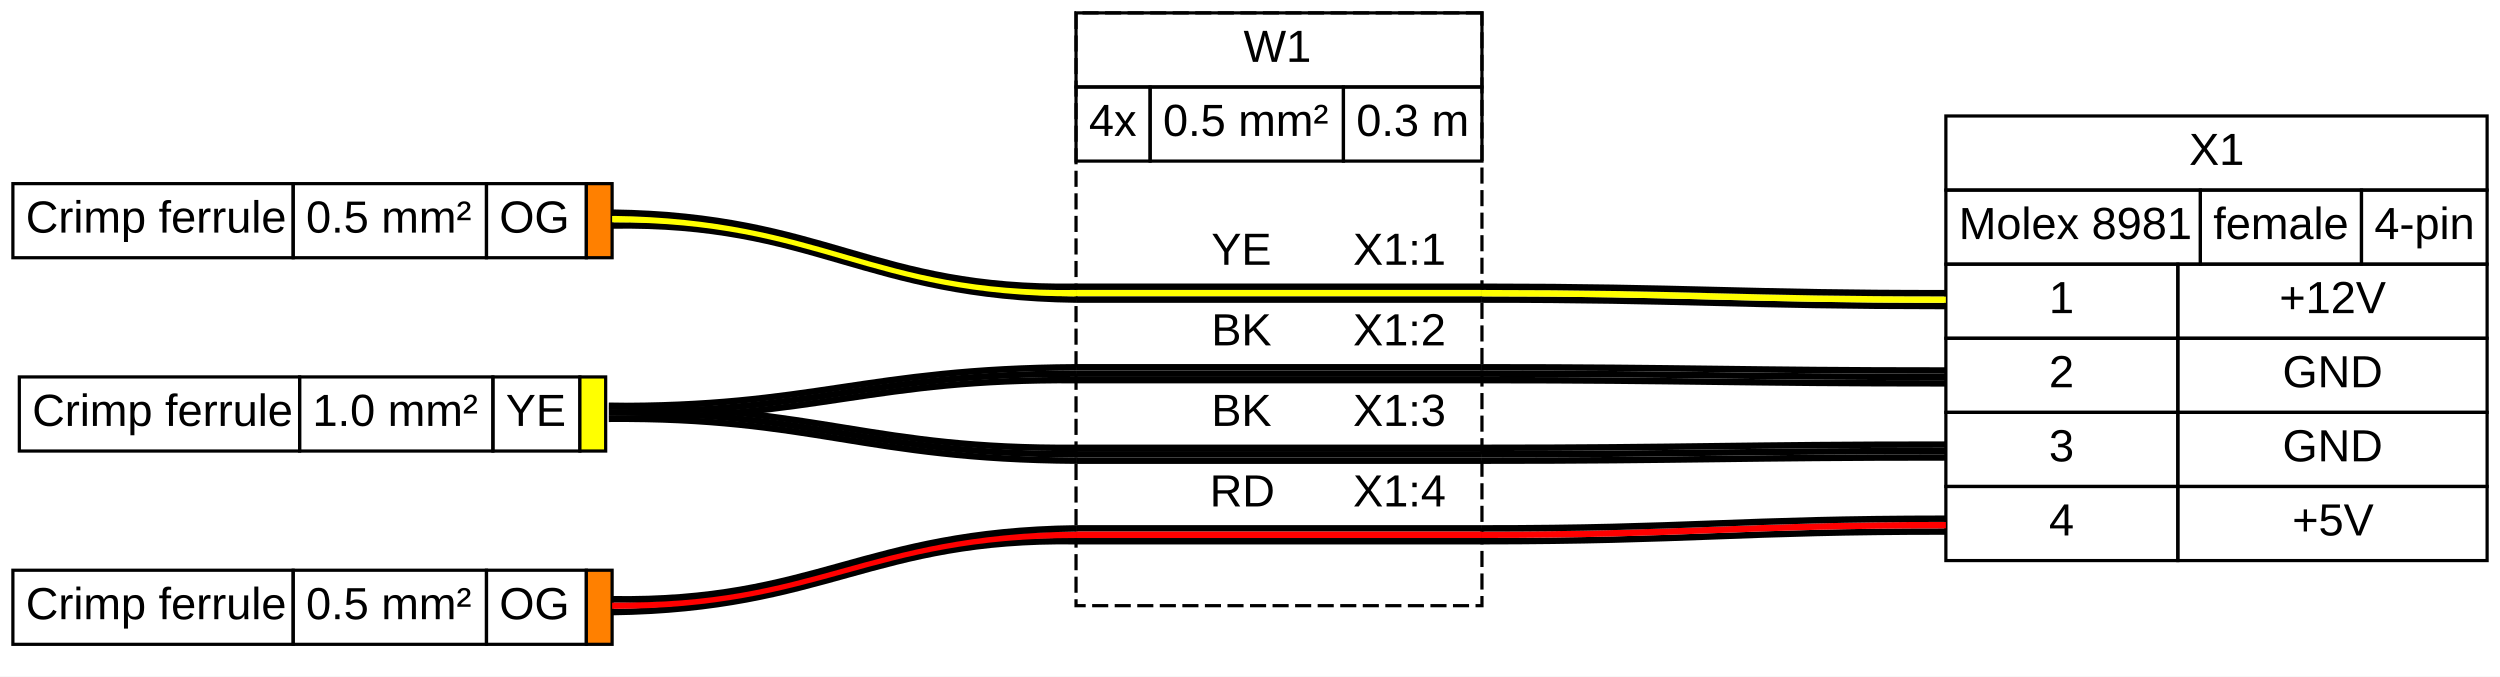
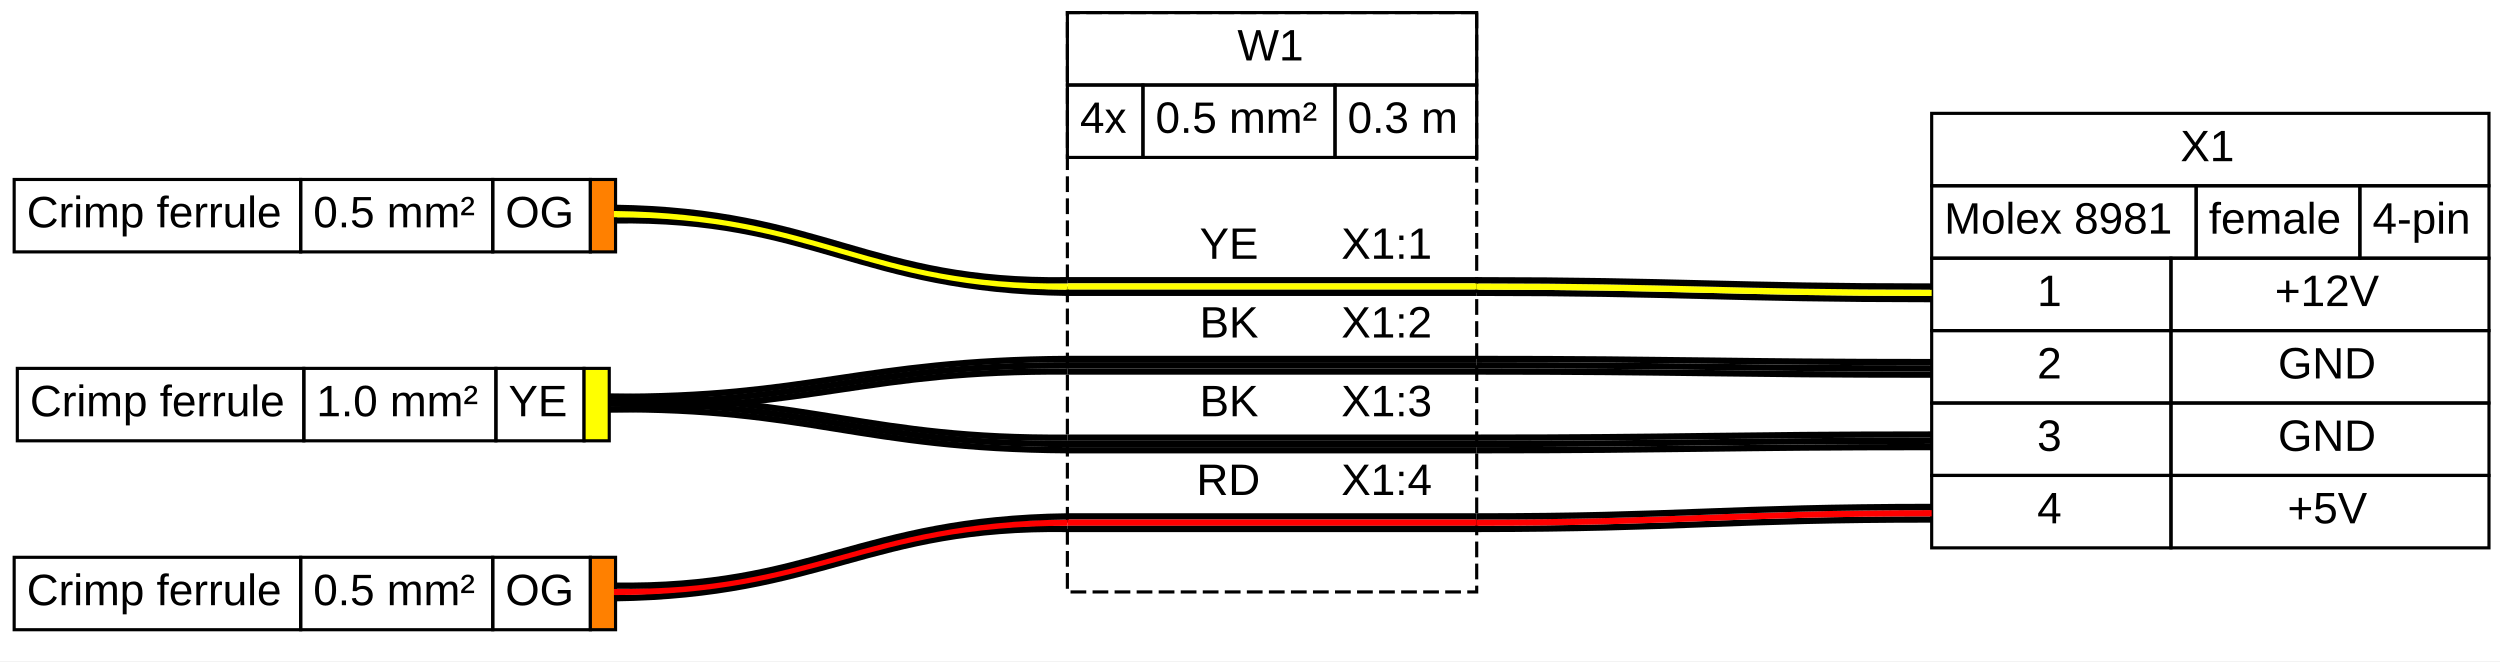
- <svg xmlns="http://www.w3.org/2000/svg" width="776pt" height="210pt" viewBox="0.00 0.00 776.00 210.00">
+ <svg xmlns="http://www.w3.org/2000/svg" width="794pt" height="210pt" viewBox="0.00 0.00 794.00 210.00">
  <g id="graph0" class="graph" transform="scale(1 1) rotate(0) translate(4 206)">
-     <polygon fill="white" stroke="transparent" points="-4,4 -4,-206 772,-206 772,4 -4,4" />
+     <polygon fill="#ffffff" stroke="transparent" points="-4,4 -4,-206 790,-206 790,4 -4,4" />
    <g id="node1" class="node">
-       <polygon fill="white" stroke="transparent" points="768,-170 600,-170 600,-32 768,-32 768,-170" />
-       <polygon fill="none" stroke="black" points="600,-147 600,-170 768,-170 768,-147 600,-147" />
-       <text text-anchor="start" x="675.5" y="-154.8" font-family="arial" font-size="14.00">X1</text>
-       <polygon fill="none" stroke="black" points="600,-124 600,-147 679,-147 679,-124 600,-124" />
-       <text text-anchor="start" x="604" y="-131.8" font-family="arial" font-size="14.00">Molex 8981</text>
-       <polygon fill="none" stroke="black" points="679,-124 679,-147 729,-147 729,-124 679,-124" />
-       <text text-anchor="start" x="683" y="-131.8" font-family="arial" font-size="14.00">female</text>
-       <polygon fill="none" stroke="black" points="729,-124 729,-147 768,-147 768,-124 729,-124" />
-       <text text-anchor="start" x="733" y="-131.8" font-family="arial" font-size="14.00">4-pin</text>
-       <polygon fill="none" stroke="black" points="600,-101 600,-124 672,-124 672,-101 600,-101" />
-       <text text-anchor="start" x="632" y="-108.8" font-family="arial" font-size="14.00">1</text>
-       <polygon fill="none" stroke="black" points="672,-101 672,-124 768,-124 768,-101 672,-101" />
-       <text text-anchor="start" x="703.5" y="-108.8" font-family="arial" font-size="14.00">+12V</text>
-       <polygon fill="none" stroke="black" points="600,-78 600,-101 672,-101 672,-78 600,-78" />
-       <text text-anchor="start" x="632" y="-85.8" font-family="arial" font-size="14.00">2</text>
-       <polygon fill="none" stroke="black" points="672,-78 672,-101 768,-101 768,-78 672,-78" />
-       <text text-anchor="start" x="704.5" y="-85.8" font-family="arial" font-size="14.00">GND</text>
-       <polygon fill="none" stroke="black" points="600,-55 600,-78 672,-78 672,-55 600,-55" />
-       <text text-anchor="start" x="632" y="-62.8" font-family="arial" font-size="14.00">3</text>
-       <polygon fill="none" stroke="black" points="672,-55 672,-78 768,-78 768,-55 672,-55" />
-       <text text-anchor="start" x="704.5" y="-62.8" font-family="arial" font-size="14.00">GND</text>
-       <polygon fill="none" stroke="black" points="600,-32 600,-55 672,-55 672,-32 600,-32" />
-       <text text-anchor="start" x="632" y="-39.8" font-family="arial" font-size="14.00">4</text>
-       <polygon fill="none" stroke="black" points="672,-32 672,-55 768,-55 768,-32 672,-32" />
-       <text text-anchor="start" x="707.5" y="-39.8" font-family="arial" font-size="14.00">+5V</text>
+       <polygon fill="#ffffff" stroke="transparent" points="786,-170 609,-170 609,-32 786,-32 786,-170" />
+       <polygon fill="none" stroke="#000000" points="609.5,-147 609.5,-170 786.5,-170 786.5,-147 609.5,-147" />
+       <text text-anchor="start" x="688.5" y="-154.8" font-family="arial" font-size="14.00" fill="#000000">X1</text>
+       <polygon fill="none" stroke="#000000" points="609.5,-124 609.5,-147 693.5,-147 693.5,-124 609.5,-124" />
+       <text text-anchor="start" x="613.5" y="-131.8" font-family="arial" font-size="14.00" fill="#000000">Molex 8981</text>
+       <polygon fill="none" stroke="#000000" points="693.5,-124 693.5,-147 745.5,-147 745.5,-124 693.5,-124" />
+       <text text-anchor="start" x="697.5" y="-131.8" font-family="arial" font-size="14.00" fill="#000000">female</text>
+       <polygon fill="none" stroke="#000000" points="745.5,-124 745.5,-147 786.5,-147 786.5,-124 745.5,-124" />
+       <text text-anchor="start" x="749.5" y="-131.8" font-family="arial" font-size="14.00" fill="#000000">4-pin</text>
+       <polygon fill="none" stroke="#000000" points="609.5,-101 609.5,-124 685.5,-124 685.5,-101 609.5,-101" />
+       <text text-anchor="start" x="643" y="-108.8" font-family="arial" font-size="14.00" fill="#000000">1</text>
+       <polygon fill="none" stroke="#000000" points="685.5,-101 685.5,-124 786.5,-124 786.5,-101 685.5,-101" />
+       <text text-anchor="start" x="718.5" y="-108.8" font-family="arial" font-size="14.00" fill="#000000">+12V</text>
+       <polygon fill="none" stroke="#000000" points="609.5,-78 609.5,-101 685.5,-101 685.5,-78 609.5,-78" />
+       <text text-anchor="start" x="643" y="-85.8" font-family="arial" font-size="14.00" fill="#000000">2</text>
+       <polygon fill="none" stroke="#000000" points="685.5,-78 685.5,-101 786.5,-101 786.5,-78 685.5,-78" />
+       <text text-anchor="start" x="719.5" y="-85.8" font-family="arial" font-size="14.00" fill="#000000">GND</text>
+       <polygon fill="none" stroke="#000000" points="609.5,-55 609.5,-78 685.5,-78 685.5,-55 609.5,-55" />
+       <text text-anchor="start" x="643" y="-62.8" font-family="arial" font-size="14.00" fill="#000000">3</text>
+       <polygon fill="none" stroke="#000000" points="685.5,-55 685.5,-78 786.5,-78 786.5,-55 685.5,-55" />
+       <text text-anchor="start" x="719.5" y="-62.8" font-family="arial" font-size="14.00" fill="#000000">GND</text>
+       <polygon fill="none" stroke="#000000" points="609.5,-32 609.5,-55 685.5,-55 685.5,-32 609.5,-32" />
+       <text text-anchor="start" x="643" y="-39.8" font-family="arial" font-size="14.00" fill="#000000">4</text>
+       <polygon fill="none" stroke="#000000" points="685.5,-32 685.5,-55 786.5,-55 786.5,-32 685.5,-32" />
+       <text text-anchor="start" x="722.5" y="-39.8" font-family="arial" font-size="14.00" fill="#000000">+5V</text>
    </g>
    <g id="node2" class="node">
-       <polygon fill="white" stroke="transparent" points="184,-96 2,-96 2,-60 184,-60 184,-96" />
-       <polygon fill="none" stroke="black" points="2,-66 2,-89 89,-89 89,-66 2,-66" />
-       <text text-anchor="start" x="6" y="-73.8" font-family="arial" font-size="14.00">Crimp ferrule</text>
-       <polygon fill="none" stroke="black" points="89,-66 89,-89 149,-89 149,-66 89,-66" />
-       <text text-anchor="start" x="93" y="-73.8" font-family="arial" font-size="14.00">1.0 mm²</text>
-       <polygon fill="none" stroke="black" points="149,-66 149,-89 176,-89 176,-66 149,-66" />
-       <text text-anchor="start" x="153" y="-73.8" font-family="arial" font-size="14.00">YE</text>
-       <polygon fill="#ffff00" stroke="transparent" points="176,-66 176,-89 184,-89 184,-66 176,-66" />
-       <polygon fill="none" stroke="black" points="176,-66 176,-89 184,-89 184,-66 176,-66" />
+       <polygon fill="#ffffff" stroke="transparent" points="189.5,-96 1.5,-96 1.5,-60 189.5,-60 189.5,-96" />
+       <polygon fill="none" stroke="#000000" points="1.5,-66 1.5,-89 92.5,-89 92.5,-66 1.5,-66" />
+       <text text-anchor="start" x="5.5" y="-73.8" font-family="arial" font-size="14.00" fill="#000000">Crimp ferrule</text>
+       <polygon fill="none" stroke="#000000" points="92.5,-66 92.5,-89 153.5,-89 153.5,-66 92.5,-66" />
+       <text text-anchor="start" x="96.5" y="-73.8" font-family="arial" font-size="14.00" fill="#000000">1.0 mm²</text>
+       <polygon fill="none" stroke="#000000" points="153.5,-66 153.5,-89 181.5,-89 181.5,-66 153.5,-66" />
+       <text text-anchor="start" x="157.5" y="-73.8" font-family="arial" font-size="14.00" fill="#000000">YE</text>
+       <polygon fill="#ffff00" stroke="transparent" points="181.5,-66 181.5,-89 189.5,-89 189.5,-66 181.5,-66" />
+       <polygon fill="none" stroke="#000000" points="181.5,-66 181.5,-89 189.5,-89 189.5,-66 181.5,-66" />
    </g>
    <g id="node5" class="node">
-       <polygon fill="white" stroke="black" stroke-dasharray="5,2" points="456,-202 330,-202 330,-18 456,-18 456,-202" />
-       <polygon fill="none" stroke="black" points="330,-179 330,-202 456,-202 456,-179 330,-179" />
-       <text text-anchor="start" x="382" y="-186.8" font-family="arial" font-size="14.00">W1</text>
-       <polygon fill="none" stroke="black" points="330,-156 330,-179 353,-179 353,-156 330,-156" />
-       <text text-anchor="start" x="334" y="-163.8" font-family="arial" font-size="14.00">4x</text>
-       <polygon fill="none" stroke="black" points="353,-156 353,-179 413,-179 413,-156 353,-156" />
-       <text text-anchor="start" x="357" y="-163.8" font-family="arial" font-size="14.00">0.5 mm²</text>
-       <polygon fill="none" stroke="black" points="413,-156 413,-179 456,-179 456,-156 413,-156" />
-       <text text-anchor="start" x="417" y="-163.8" font-family="arial" font-size="14.00">0.3 m</text>
-       <text text-anchor="start" x="342.5" y="-142.8" font-family="arial" font-size="14.00"> </text>
-       <text text-anchor="start" x="372" y="-123.8" font-family="arial" font-size="14.00">YE</text>
-       <text text-anchor="start" x="416" y="-123.8" font-family="arial" font-size="14.00">X1:1</text>
-       <polygon fill="#000000" stroke="transparent" points="330,-116 330,-118 456,-118 456,-116 330,-116" />
-       <polygon fill="#ffff00" stroke="transparent" points="330,-114 330,-116 456,-116 456,-114 330,-114" />
-       <polygon fill="#000000" stroke="transparent" points="330,-112 330,-114 456,-114 456,-112 330,-112" />
-       <text text-anchor="start" x="372" y="-98.8" font-family="arial" font-size="14.00">BK</text>
-       <text text-anchor="start" x="416" y="-98.8" font-family="arial" font-size="14.00">X1:2</text>
-       <polygon fill="#000000" stroke="transparent" points="330,-91 330,-93 456,-93 456,-91 330,-91" />
-       <polygon fill="#000000" stroke="transparent" points="330,-89 330,-91 456,-91 456,-89 330,-89" />
-       <polygon fill="#000000" stroke="transparent" points="330,-87 330,-89 456,-89 456,-87 330,-87" />
-       <text text-anchor="start" x="372" y="-73.8" font-family="arial" font-size="14.00">BK</text>
-       <text text-anchor="start" x="416" y="-73.8" font-family="arial" font-size="14.00">X1:3</text>
-       <polygon fill="#000000" stroke="transparent" points="330,-66 330,-68 456,-68 456,-66 330,-66" />
-       <polygon fill="#000000" stroke="transparent" points="330,-64 330,-66 456,-66 456,-64 330,-64" />
-       <polygon fill="#000000" stroke="transparent" points="330,-62 330,-64 456,-64 456,-62 330,-62" />
-       <text text-anchor="start" x="371.5" y="-48.8" font-family="arial" font-size="14.00">RD</text>
-       <text text-anchor="start" x="416" y="-48.8" font-family="arial" font-size="14.00">X1:4</text>
-       <polygon fill="#000000" stroke="transparent" points="330,-41 330,-43 456,-43 456,-41 330,-41" />
-       <polygon fill="#ff0000" stroke="transparent" points="330,-39 330,-41 456,-41 456,-39 330,-39" />
-       <polygon fill="#000000" stroke="transparent" points="330,-37 330,-39 456,-39 456,-37 330,-37" />
-       <text text-anchor="start" x="342.5" y="-23.8" font-family="arial" font-size="14.00"> </text>
+       <polygon fill="#ffffff" stroke="#000000" stroke-dasharray="5,2" points="465,-202 335,-202 335,-18 465,-18 465,-202" />
+       <polygon fill="none" stroke="#000000" points="335,-179 335,-202 465,-202 465,-179 335,-179" />
+       <text text-anchor="start" x="389" y="-186.8" font-family="arial" font-size="14.00" fill="#000000">W1</text>
+       <polygon fill="none" stroke="#000000" points="335,-156 335,-179 359,-179 359,-156 335,-156" />
+       <text text-anchor="start" x="339" y="-163.8" font-family="arial" font-size="14.00" fill="#000000">4x</text>
+       <polygon fill="none" stroke="#000000" points="359,-156 359,-179 420,-179 420,-156 359,-156" />
+       <text text-anchor="start" x="363" y="-163.8" font-family="arial" font-size="14.00" fill="#000000">0.5 mm²</text>
+       <polygon fill="none" stroke="#000000" points="420,-156 420,-179 465,-179 465,-156 420,-156" />
+       <text text-anchor="start" x="424" y="-163.8" font-family="arial" font-size="14.00" fill="#000000">0.3 m</text>
+       <text text-anchor="start" x="347.5" y="-142.8" font-family="arial" font-size="14.00" fill="#000000"> </text>
+       <text text-anchor="start" x="377" y="-123.8" font-family="arial" font-size="14.00" fill="#000000">YE</text>
+       <text text-anchor="start" x="422" y="-123.8" font-family="arial" font-size="14.00" fill="#000000">X1:1</text>
+       <polygon fill="#000000" stroke="transparent" points="335,-116 335,-118 465,-118 465,-116 335,-116" />
+       <polygon fill="#ffff00" stroke="transparent" points="335,-114 335,-116 465,-116 465,-114 335,-114" />
+       <polygon fill="#000000" stroke="transparent" points="335,-112 335,-114 465,-114 465,-112 335,-112" />
+       <text text-anchor="start" x="377" y="-98.8" font-family="arial" font-size="14.00" fill="#000000">BK</text>
+       <text text-anchor="start" x="422" y="-98.8" font-family="arial" font-size="14.00" fill="#000000">X1:2</text>
+       <polygon fill="#000000" stroke="transparent" points="335,-91 335,-93 465,-93 465,-91 335,-91" />
+       <polygon fill="#000000" stroke="transparent" points="335,-89 335,-91 465,-91 465,-89 335,-89" />
+       <polygon fill="#000000" stroke="transparent" points="335,-87 335,-89 465,-89 465,-87 335,-87" />
+       <text text-anchor="start" x="377" y="-73.8" font-family="arial" font-size="14.00" fill="#000000">BK</text>
+       <text text-anchor="start" x="422" y="-73.8" font-family="arial" font-size="14.00" fill="#000000">X1:3</text>
+       <polygon fill="#000000" stroke="transparent" points="335,-66 335,-68 465,-68 465,-66 335,-66" />
+       <polygon fill="#000000" stroke="transparent" points="335,-64 335,-66 465,-66 465,-64 335,-64" />
+       <polygon fill="#000000" stroke="transparent" points="335,-62 335,-64 465,-64 465,-62 335,-62" />
+       <text text-anchor="start" x="376" y="-48.8" font-family="arial" font-size="14.00" fill="#000000">RD</text>
+       <text text-anchor="start" x="422" y="-48.8" font-family="arial" font-size="14.00" fill="#000000">X1:4</text>
+       <polygon fill="#000000" stroke="transparent" points="335,-41 335,-43 465,-43 465,-41 335,-41" />
+       <polygon fill="#ff0000" stroke="transparent" points="335,-39 335,-41 465,-41 465,-39 335,-39" />
+       <polygon fill="#000000" stroke="transparent" points="335,-37 335,-39 465,-39 465,-37 335,-37" />
+       <text text-anchor="start" x="347.5" y="-23.8" font-family="arial" font-size="14.00" fill="#000000"> </text>
    </g>
    <g id="edge3" class="edge">
-       <path fill="none" stroke="#000000" stroke-width="2" d="M185,-76C250.88,-76.41 266.55,-88.41 330,-88" />
-       <path fill="none" stroke="#000000" stroke-width="2" d="M185,-78C249.66,-78 265.34,-90 330,-90" />
-       <path fill="none" stroke="#000000" stroke-width="2" d="M185,-80C248.45,-79.59 264.12,-91.59 330,-92" />
+       <path fill="none" stroke="#000000" stroke-width="2" d="M189.5,-76C255.599,-76.41 271.327,-88.41 335,-88" />
+       <path fill="none" stroke="#000000" stroke-width="2" d="M189.5,-78C254.386,-78 270.114,-90 335,-90" />
+       <path fill="none" stroke="#000000" stroke-width="2" d="M189.5,-80C253.173,-79.59 268.901,-91.59 335,-92" />
    </g>
    <g id="edge5" class="edge">
-       <path fill="none" stroke="#000000" stroke-width="2" d="M185,-76C248.42,-76.46 264.02,-63.46 330,-63" />
-       <path fill="none" stroke="#000000" stroke-width="2" d="M185,-78C249.7,-78 265.3,-65 330,-65" />
-       <path fill="none" stroke="#000000" stroke-width="2" d="M185,-80C250.98,-79.54 266.58,-66.54 330,-67" />
+       <path fill="none" stroke="#000000" stroke-width="2" d="M189.5,-76C253.146,-76.462 268.798,-63.462 335,-63" />
+       <path fill="none" stroke="#000000" stroke-width="2" d="M189.5,-78C254.424,-78 270.076,-65 335,-65" />
+       <path fill="none" stroke="#000000" stroke-width="2" d="M189.5,-80C255.702,-79.538 271.354,-66.538 335,-67" />
    </g>
    <g id="node3" class="node">
-       <polygon fill="white" stroke="transparent" points="186,-156 0,-156 0,-120 186,-120 186,-156" />
-       <polygon fill="none" stroke="black" points="0,-126 0,-149 87,-149 87,-126 0,-126" />
-       <text text-anchor="start" x="4" y="-133.8" font-family="arial" font-size="14.00">Crimp ferrule</text>
-       <polygon fill="none" stroke="black" points="87,-126 87,-149 147,-149 147,-126 87,-126" />
-       <text text-anchor="start" x="91" y="-133.8" font-family="arial" font-size="14.00">0.5 mm²</text>
-       <polygon fill="none" stroke="black" points="147,-126 147,-149 178,-149 178,-126 147,-126" />
-       <text text-anchor="start" x="151" y="-133.8" font-family="arial" font-size="14.00">OG</text>
-       <polygon fill="#ff8000" stroke="transparent" points="178,-126 178,-149 186,-149 186,-126 178,-126" />
-       <polygon fill="none" stroke="black" points="178,-126 178,-149 186,-149 186,-126 178,-126" />
+       <polygon fill="#ffffff" stroke="transparent" points="191,-156 0,-156 0,-120 191,-120 191,-156" />
+       <polygon fill="none" stroke="#000000" points=".5,-126 .5,-149 91.5,-149 91.5,-126 .5,-126" />
+       <text text-anchor="start" x="4.5" y="-133.8" font-family="arial" font-size="14.00" fill="#000000">Crimp ferrule</text>
+       <polygon fill="none" stroke="#000000" points="91.5,-126 91.5,-149 152.5,-149 152.5,-126 91.5,-126" />
+       <text text-anchor="start" x="95.5" y="-133.8" font-family="arial" font-size="14.00" fill="#000000">0.5 mm²</text>
+       <polygon fill="none" stroke="#000000" points="152.5,-126 152.5,-149 183.5,-149 183.5,-126 152.5,-126" />
+       <text text-anchor="start" x="156.5" y="-133.8" font-family="arial" font-size="14.00" fill="#000000">OG</text>
+       <polygon fill="#ff8000" stroke="transparent" points="183.5,-126 183.5,-149 191.5,-149 191.5,-126 183.5,-126" />
+       <polygon fill="none" stroke="#000000" points="183.5,-126 183.5,-149 191.5,-149 191.5,-126 183.5,-126" />
    </g>
    <g id="edge1" class="edge">
-       <path fill="none" stroke="#000000" stroke-width="2" d="M186,-136C249.12,-136.94 263.49,-113.94 330,-113" />
-       <path fill="none" stroke="#ffff00" stroke-width="2" d="M186,-138C250.81,-138 265.19,-115 330,-115" />
-       <path fill="none" stroke="#000000" stroke-width="2" d="M186,-140C252.51,-139.06 266.88,-116.06 330,-117" />
+       <path fill="none" stroke="#000000" stroke-width="2" d="M191,-136C254.115,-136.94 268.493,-113.94 335,-113" />
+       <path fill="none" stroke="#ffff00" stroke-width="2" d="M191,-138C255.811,-138 270.189,-115 335,-115" />
+       <path fill="none" stroke="#000000" stroke-width="2" d="M191,-140C257.507,-139.06 271.885,-116.06 335,-117" />
    </g>
    <g id="node4" class="node">
-       <polygon fill="white" stroke="transparent" points="186,-36 0,-36 0,0 186,0 186,-36" />
-       <polygon fill="none" stroke="black" points="0,-6 0,-29 87,-29 87,-6 0,-6" />
-       <text text-anchor="start" x="4" y="-13.8" font-family="arial" font-size="14.00">Crimp ferrule</text>
-       <polygon fill="none" stroke="black" points="87,-6 87,-29 147,-29 147,-6 87,-6" />
-       <text text-anchor="start" x="91" y="-13.8" font-family="arial" font-size="14.00">0.5 mm²</text>
-       <polygon fill="none" stroke="black" points="147,-6 147,-29 178,-29 178,-6 147,-6" />
-       <text text-anchor="start" x="151" y="-13.8" font-family="arial" font-size="14.00">OG</text>
-       <polygon fill="#ff8000" stroke="transparent" points="178,-6 178,-29 186,-29 186,-6 178,-6" />
-       <polygon fill="none" stroke="black" points="178,-6 178,-29 186,-29 186,-6 178,-6" />
+       <polygon fill="#ffffff" stroke="transparent" points="191,-36 0,-36 0,0 191,0 191,-36" />
+       <polygon fill="none" stroke="#000000" points=".5,-6 .5,-29 91.5,-29 91.5,-6 .5,-6" />
+       <text text-anchor="start" x="4.5" y="-13.8" font-family="arial" font-size="14.00" fill="#000000">Crimp ferrule</text>
+       <polygon fill="none" stroke="#000000" points="91.5,-6 91.5,-29 152.5,-29 152.5,-6 91.5,-6" />
+       <text text-anchor="start" x="95.5" y="-13.8" font-family="arial" font-size="14.00" fill="#000000">0.5 mm²</text>
+       <polygon fill="none" stroke="#000000" points="152.5,-6 152.5,-29 183.5,-29 183.5,-6 152.5,-6" />
+       <text text-anchor="start" x="156.5" y="-13.8" font-family="arial" font-size="14.00" fill="#000000">OG</text>
+       <polygon fill="#ff8000" stroke="transparent" points="183.5,-6 183.5,-29 191.5,-29 191.5,-6 183.5,-6" />
+       <polygon fill="none" stroke="#000000" points="183.5,-6 183.5,-29 191.5,-29 191.5,-6 183.5,-6" />
    </g>
    <g id="edge7" class="edge">
-       <path fill="none" stroke="#000000" stroke-width="2" d="M186,-16C252.41,-16.9 266.93,-38.9 330,-38" />
-       <path fill="none" stroke="#ff0000" stroke-width="2" d="M186,-18C250.74,-18 265.26,-40 330,-40" />
-       <path fill="none" stroke="#000000" stroke-width="2" d="M186,-20C249.07,-19.1 263.59,-41.1 330,-42" />
+       <path fill="none" stroke="#000000" stroke-width="2" d="M191,-16C257.412,-16.899 271.927,-38.899 335,-38" />
+       <path fill="none" stroke="#ff0000" stroke-width="2" d="M191,-18C255.743,-18 270.257,-40 335,-40" />
+       <path fill="none" stroke="#000000" stroke-width="2" d="M191,-20C254.073,-19.101 268.588,-41.101 335,-42" />
    </g>
    <g id="edge2" class="edge">
-       <path fill="none" stroke="#000000" stroke-width="2" d="M456,-113C519.76,-113.02 535.75,-111.02 600,-111" />
-       <path fill="none" stroke="#ffff00" stroke-width="2" d="M456,-115C520.01,-115 535.99,-113 600,-113" />
-       <path fill="none" stroke="#000000" stroke-width="2" d="M456,-117C520.25,-116.98 536.24,-114.98 600,-115" />
+       <path fill="none" stroke="#000000" stroke-width="2" d="M465,-113C528.981,-113.015 545.024,-111.015 609.5,-111" />
+       <path fill="none" stroke="#ffff00" stroke-width="2" d="M465,-115C529.228,-115 545.272,-113 609.5,-113" />
+       <path fill="none" stroke="#000000" stroke-width="2" d="M465,-117C529.476,-116.985 545.519,-114.985 609.5,-115" />
    </g>
    <g id="edge4" class="edge">
-       <path fill="none" stroke="#000000" stroke-width="2" d="M456,-88C519.88,-88 535.87,-87 600,-87" />
-       <path fill="none" stroke="#000000" stroke-width="2" d="M456,-90C520,-90 536,-89 600,-89" />
-       <path fill="none" stroke="#000000" stroke-width="2" d="M456,-92C520.13,-92 536.12,-91 600,-91" />
+       <path fill="none" stroke="#000000" stroke-width="2" d="M465,-88C529.099,-88.004 545.152,-87.004 609.5,-87" />
+       <path fill="none" stroke="#000000" stroke-width="2" d="M465,-90C529.224,-90 545.276,-89 609.5,-89" />
+       <path fill="none" stroke="#000000" stroke-width="2" d="M465,-92C529.348,-91.996 545.401,-90.996 609.5,-91" />
    </g>
    <g id="edge6" class="edge">
-       <path fill="none" stroke="#000000" stroke-width="2" d="M456,-63C520.13,-63 536.12,-64 600,-64" />
-       <path fill="none" stroke="#000000" stroke-width="2" d="M456,-65C520,-65 536,-66 600,-66" />
-       <path fill="none" stroke="#000000" stroke-width="2" d="M456,-67C519.88,-67 535.87,-68 600,-68" />
+       <path fill="none" stroke="#000000" stroke-width="2" d="M465,-63C529.348,-63.004 545.401,-64.004 609.5,-64" />
+       <path fill="none" stroke="#000000" stroke-width="2" d="M465,-65C529.224,-65 545.276,-66 609.5,-66" />
+       <path fill="none" stroke="#000000" stroke-width="2" d="M465,-67C529.099,-66.996 545.152,-67.996 609.5,-68" />
    </g>
    <g id="edge8" class="edge">
-       <path fill="none" stroke="#000000" stroke-width="2" d="M456,-38C520.38,-38.03 536.36,-41.03 600,-41" />
-       <path fill="none" stroke="#ff0000" stroke-width="2" d="M456,-40C520.01,-40 535.99,-43 600,-43" />
-       <path fill="none" stroke="#000000" stroke-width="2" d="M456,-42C519.64,-41.97 535.62,-44.97 600,-45" />
+       <path fill="none" stroke="#000000" stroke-width="2" d="M465,-38C529.604,-38.034 545.632,-41.034 609.5,-41" />
+       <path fill="none" stroke="#ff0000" stroke-width="2" d="M465,-40C529.236,-40 545.264,-43 609.5,-43" />
+       <path fill="none" stroke="#000000" stroke-width="2" d="M465,-42C528.868,-41.966 544.896,-44.966 609.5,-45" />
    </g>
  </g>
</svg>
